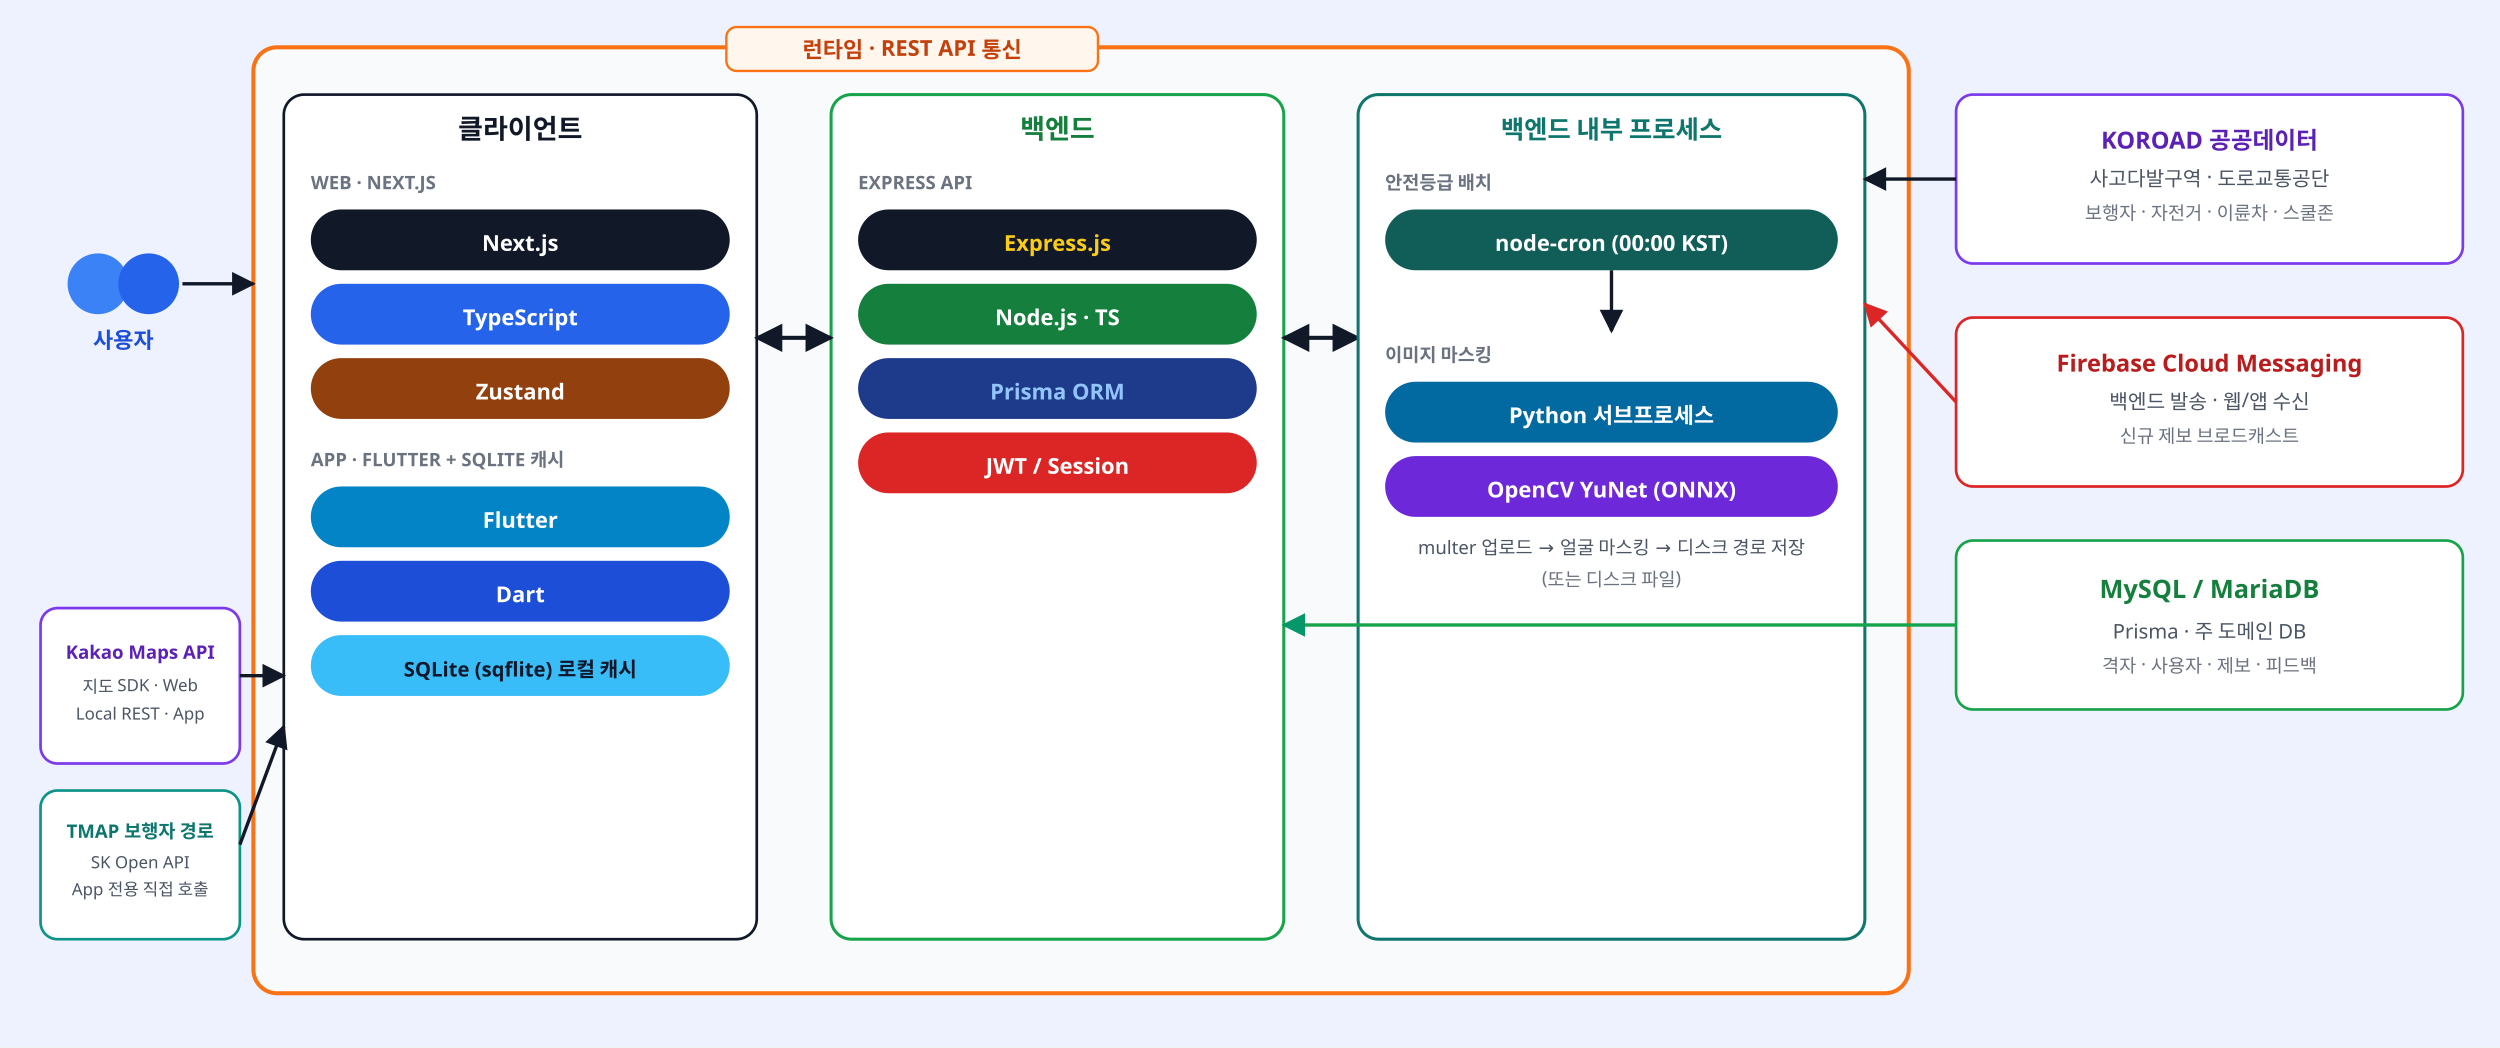
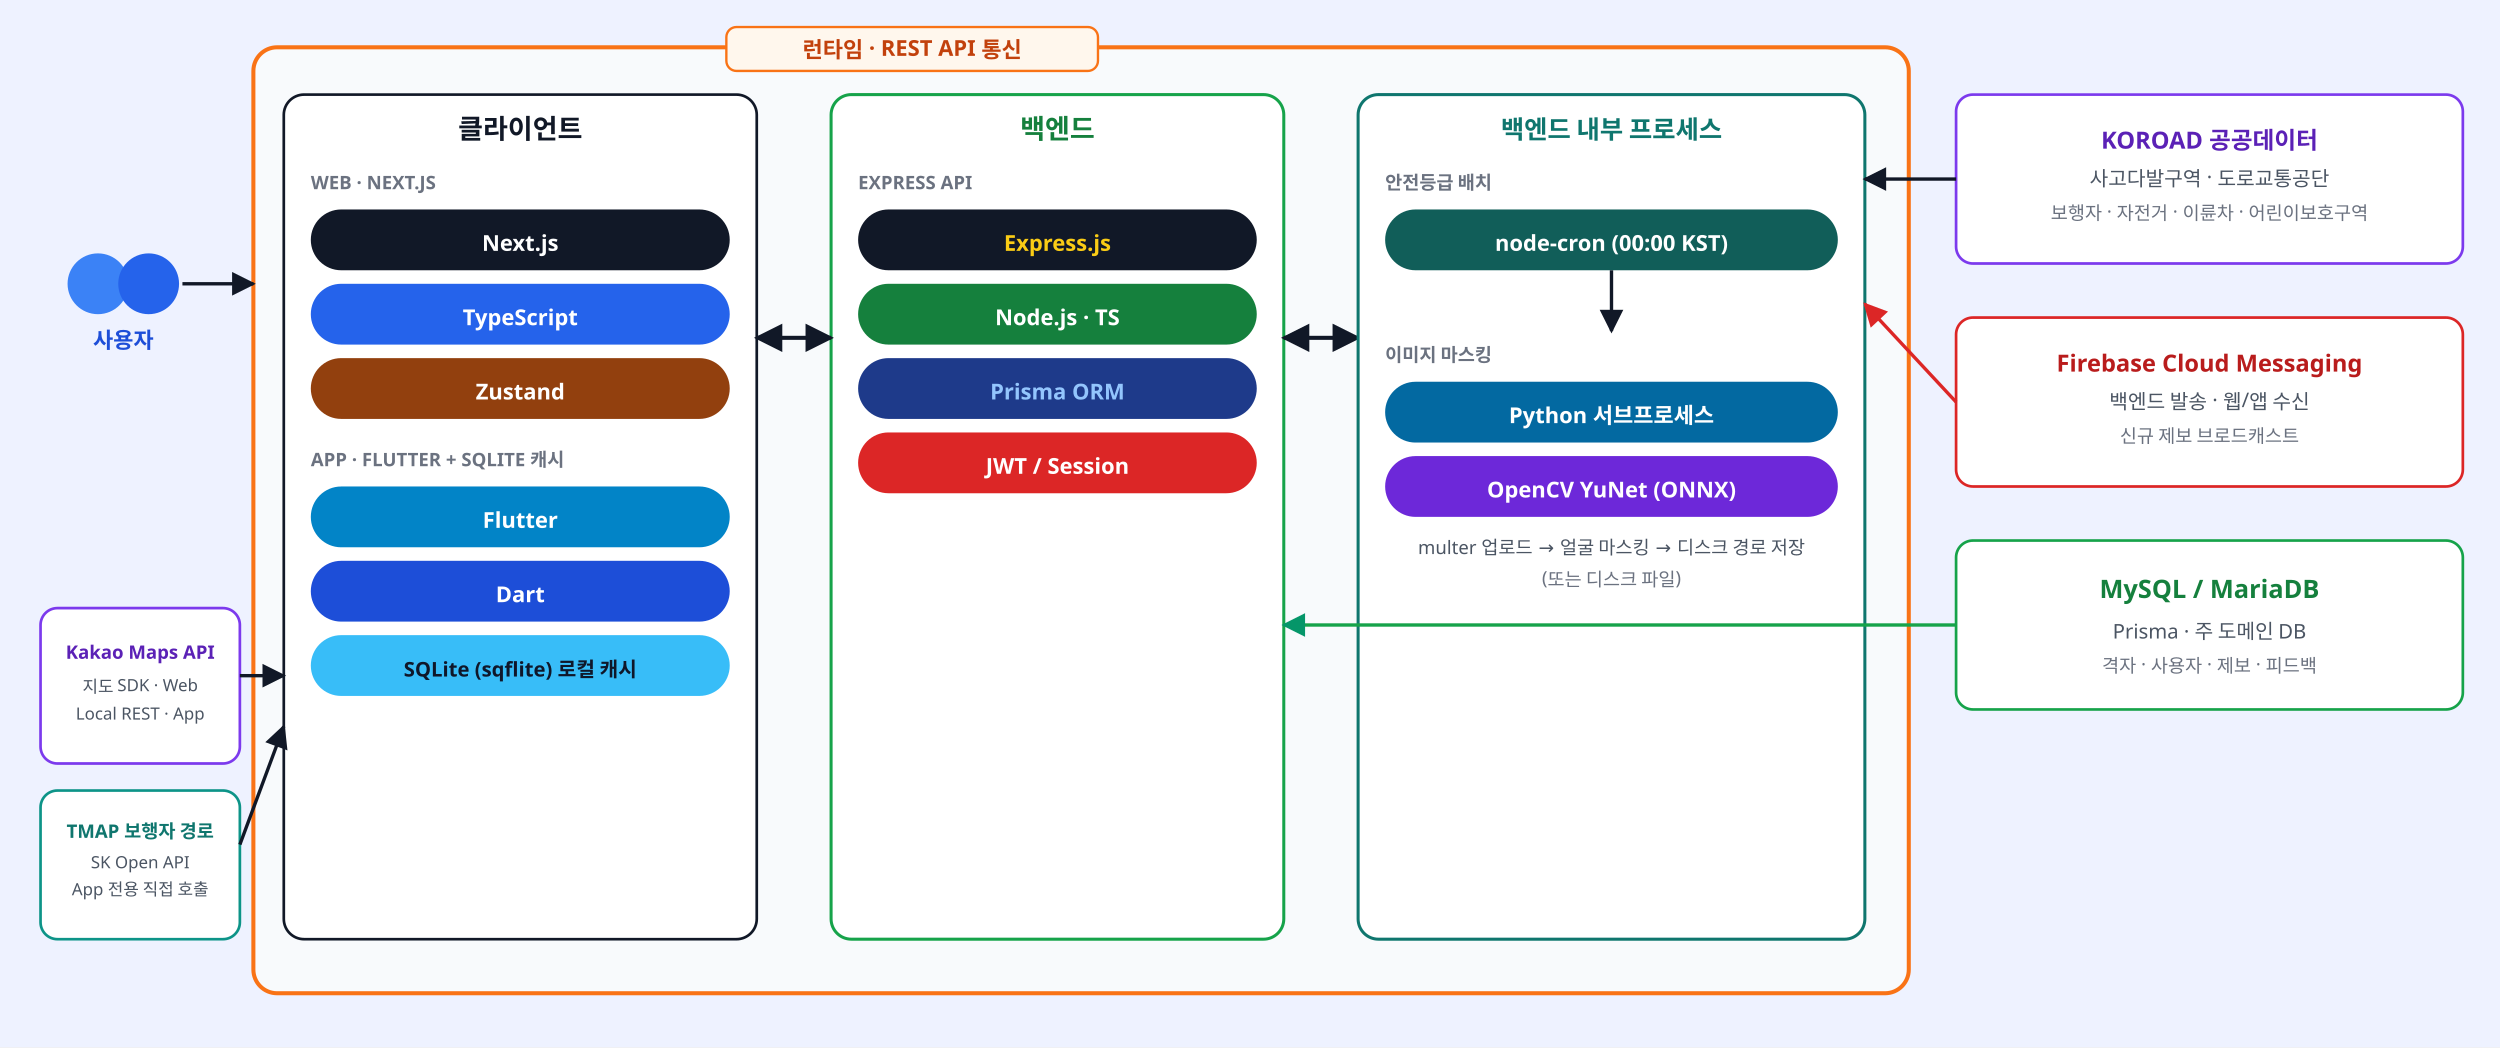
<svg xmlns="http://www.w3.org/2000/svg" viewBox="0 0 1480 620" width="1480" height="620" role="img">
  <style>
  text { font-family: Pretendard, 'Malgun Gothic', 'Apple SD Gothic Neo', 'Noto Sans KR', sans-serif; text-rendering: geometricPrecision; }
</style>
  <defs>
    <marker id="rt-arrow" viewBox="0 0 10 10" refX="9" refY="5" markerWidth="7" markerHeight="7" orient="auto-start-reverse">
      <path d="M 0 0 L 10 5 L 0 10 z" fill="#111827" />
    </marker>
    <marker id="rt-arrow-start" viewBox="0 0 10 10" refX="1" refY="5" markerWidth="7" markerHeight="7" orient="auto">
      <path d="M 10 0 L 0 5 L 10 10 z" fill="#111827" />
    </marker>
    <marker id="rt-arrow-blue" viewBox="0 0 10 10" refX="9" refY="5" markerWidth="7" markerHeight="7" orient="auto-start-reverse">
      <path d="M 0 0 L 10 5 L 0 10 z" fill="#2563eb" />
    </marker>
    <marker id="rt-arrow-orange" viewBox="0 0 10 10" refX="9" refY="5" markerWidth="7" markerHeight="7" orient="auto-start-reverse">
      <path d="M 0 0 L 10 5 L 0 10 z" fill="#ea580c" />
    </marker>
    <marker id="rt-arrow-green" viewBox="0 0 10 10" refX="9" refY="5" markerWidth="7" markerHeight="7" orient="auto-start-reverse">
      <path d="M 0 0 L 10 5 L 0 10 z" fill="#059669" />
    </marker>
    <marker id="rt-arrow-red" viewBox="0 0 10 10" refX="9" refY="5" markerWidth="7" markerHeight="7" orient="auto-start-reverse">
      <path d="M 0 0 L 10 5 L 0 10 z" fill="#dc2626" />
    </marker>
  </defs>
  <rect width="1480" height="620" fill="#eef2ff" />
  <rect x="150.0" y="28.0" width="980.0" height="560.0" rx="14" fill="#f8fafc" stroke="#f97316" stroke-width="2.4" />
  <rect x="430.0" y="16.0" width="220.0" height="26.0" rx="6" fill="#fff7ed" stroke="#f97316" stroke-width="1.4" />
  <text x="540.0" y="34.0" font-size="13" font-weight="800" fill="#c2410c" text-anchor="middle" font-family="Pretendard, 'Malgun Gothic', 'Apple SD Gothic Neo', 'Noto Sans KR', sans-serif">런타임 · REST API 통신</text>
  <circle cx="58" cy="168" r="18" fill="#3b82f6" />
  <circle cx="88" cy="168" r="18" fill="#2563eb" />
  <text x="73.0" y="206.0" font-size="13" font-weight="800" fill="#1d4ed8" text-anchor="middle" font-family="Pretendard, 'Malgun Gothic', 'Apple SD Gothic Neo', 'Noto Sans KR', sans-serif">사용자</text>
  <line x1="108.0" y1="168.0" x2="150.0" y2="168.0" stroke="#111827" stroke-width="2" marker-end="url(#rt-arrow)" />
  <rect x="168.0" y="56.0" width="280.0" height="500.0" rx="12" fill="#fff" stroke="#111827" stroke-width="1.6" />
  <text x="308.0" y="82.0" font-size="16" font-weight="800" fill="#111827" text-anchor="middle" font-family="Pretendard, 'Malgun Gothic', 'Apple SD Gothic Neo', 'Noto Sans KR', sans-serif">클라이언트</text>
  <text x="184.0" y="112.0" font-size="11" font-weight="700" fill="#6b7280" text-anchor="start" font-family="Pretendard, 'Malgun Gothic', 'Apple SD Gothic Neo', 'Noto Sans KR', sans-serif">WEB  ·  NEXT.JS</text>
  <rect x="184.0" y="124.0" width="248.0" height="36.0" rx="18.0" fill="#111827" stroke="none" stroke-width="0" />
  <text x="308.0" y="148.5" font-size="13" font-weight="700" fill="#fff" text-anchor="middle" font-family="Pretendard, 'Malgun Gothic', 'Apple SD Gothic Neo', 'Noto Sans KR', sans-serif">Next.js</text>
  <rect x="184.0" y="168.0" width="248.0" height="36.0" rx="18.0" fill="#2563eb" stroke="none" stroke-width="0" />
  <text x="308.0" y="192.5" font-size="13" font-weight="700" fill="#fff" text-anchor="middle" font-family="Pretendard, 'Malgun Gothic', 'Apple SD Gothic Neo', 'Noto Sans KR', sans-serif">TypeScript</text>
  <rect x="184.0" y="212.0" width="248.0" height="36.0" rx="18.0" fill="#92400e" stroke="none" stroke-width="0" />
  <text x="308.0" y="236.5" font-size="13" font-weight="700" fill="#fff" text-anchor="middle" font-family="Pretendard, 'Malgun Gothic', 'Apple SD Gothic Neo', 'Noto Sans KR', sans-serif">Zustand</text>
  <text x="184.0" y="276.0" font-size="11" font-weight="700" fill="#6b7280" text-anchor="start" font-family="Pretendard, 'Malgun Gothic', 'Apple SD Gothic Neo', 'Noto Sans KR', sans-serif">APP  ·  FLUTTER + SQLITE 캐시</text>
  <rect x="184.0" y="288.0" width="248.0" height="36.0" rx="18.0" fill="#0284c7" stroke="none" stroke-width="0" />
  <text x="308.0" y="312.5" font-size="13" font-weight="700" fill="#fff" text-anchor="middle" font-family="Pretendard, 'Malgun Gothic', 'Apple SD Gothic Neo', 'Noto Sans KR', sans-serif">Flutter</text>
  <rect x="184.0" y="332.0" width="248.0" height="36.0" rx="18.0" fill="#1d4ed8" stroke="none" stroke-width="0" />
  <text x="308.0" y="356.5" font-size="13" font-weight="700" fill="#fff" text-anchor="middle" font-family="Pretendard, 'Malgun Gothic', 'Apple SD Gothic Neo', 'Noto Sans KR', sans-serif">Dart</text>
  <rect x="184.0" y="376.0" width="248.0" height="36.0" rx="18.0" fill="#38bdf8" stroke="none" stroke-width="0" />
  <text x="308.0" y="400.5" font-size="12" font-weight="700" fill="#0f172a" text-anchor="middle" font-family="Pretendard, 'Malgun Gothic', 'Apple SD Gothic Neo', 'Noto Sans KR', sans-serif">SQLite (sqflite) 로컬 캐시</text>
  <rect x="492.0" y="56.0" width="268.0" height="500.0" rx="12" fill="#fff" stroke="#16a34a" stroke-width="1.8" />
  <text x="626.0" y="82.0" font-size="16" font-weight="800" fill="#15803d" text-anchor="middle" font-family="Pretendard, 'Malgun Gothic', 'Apple SD Gothic Neo', 'Noto Sans KR', sans-serif">백엔드</text>
  <text x="508.0" y="112.0" font-size="11" font-weight="700" fill="#6b7280" text-anchor="start" font-family="Pretendard, 'Malgun Gothic', 'Apple SD Gothic Neo', 'Noto Sans KR', sans-serif">EXPRESS API</text>
  <rect x="508.0" y="124.0" width="236.0" height="36.0" rx="18.0" fill="#111827" stroke="none" stroke-width="0" />
  <text x="626.0" y="148.5" font-size="13" font-weight="700" fill="#facc15" text-anchor="middle" font-family="Pretendard, 'Malgun Gothic', 'Apple SD Gothic Neo', 'Noto Sans KR', sans-serif">Express.js</text>
  <rect x="508.0" y="168.0" width="236.0" height="36.0" rx="18.0" fill="#15803d" stroke="none" stroke-width="0" />
  <text x="626.0" y="192.5" font-size="13" font-weight="700" fill="#fff" text-anchor="middle" font-family="Pretendard, 'Malgun Gothic', 'Apple SD Gothic Neo', 'Noto Sans KR', sans-serif">Node.js  ·  TS</text>
  <rect x="508.0" y="212.0" width="236.0" height="36.0" rx="18.0" fill="#1e3a8a" stroke="none" stroke-width="0" />
  <text x="626.0" y="236.5" font-size="13" font-weight="700" fill="#93c5fd" text-anchor="middle" font-family="Pretendard, 'Malgun Gothic', 'Apple SD Gothic Neo', 'Noto Sans KR', sans-serif">Prisma ORM</text>
  <rect x="508.0" y="256.0" width="236.0" height="36.0" rx="18.0" fill="#dc2626" stroke="none" stroke-width="0" />
  <text x="626.0" y="280.5" font-size="13" font-weight="700" fill="#fff" text-anchor="middle" font-family="Pretendard, 'Malgun Gothic', 'Apple SD Gothic Neo', 'Noto Sans KR', sans-serif">JWT / Session</text>
  <line x1="448.0" y1="200.0" x2="492.0" y2="200.0" stroke="#111827" stroke-width="2.4" marker-start="url(#rt-arrow-start)" marker-end="url(#rt-arrow)" />
  <line x1="760.0" y1="200.0" x2="804.0" y2="200.0" stroke="#111827" stroke-width="2.4" marker-start="url(#rt-arrow-start)" marker-end="url(#rt-arrow)" />
  <rect x="804.0" y="56.0" width="300.0" height="500.0" rx="12" fill="#fff" stroke="#0f766e" stroke-width="1.8" />
  <text x="954.0" y="82.0" font-size="15" font-weight="800" fill="#0f766e" text-anchor="middle" font-family="Pretendard, 'Malgun Gothic', 'Apple SD Gothic Neo', 'Noto Sans KR', sans-serif">백엔드 내부 프로세스</text>
  <text x="820.0" y="112.0" font-size="11" font-weight="700" fill="#6b7280" text-anchor="start" font-family="Pretendard, 'Malgun Gothic', 'Apple SD Gothic Neo', 'Noto Sans KR', sans-serif">안전등급 배치</text>
  <rect x="820.0" y="124.0" width="268.0" height="36.0" rx="18.0" fill="#115e59" stroke="none" stroke-width="0" />
  <text x="954.0" y="148.5" font-size="13" font-weight="700" fill="#fff" text-anchor="middle" font-family="Pretendard, 'Malgun Gothic', 'Apple SD Gothic Neo', 'Noto Sans KR', sans-serif">node-cron  (00:00 KST)</text>
  <line x1="954.0" y1="160.0" x2="954.0" y2="196.0" stroke="#111827" stroke-width="2" marker-end="url(#rt-arrow)" />
  <text x="820.0" y="214.0" font-size="11" font-weight="700" fill="#6b7280" text-anchor="start" font-family="Pretendard, 'Malgun Gothic', 'Apple SD Gothic Neo', 'Noto Sans KR', sans-serif">이미지 마스킹</text>
  <rect x="820.0" y="226.0" width="268.0" height="36.0" rx="18.0" fill="#0369a1" stroke="none" stroke-width="0" />
  <text x="954.0" y="250.5" font-size="13" font-weight="700" fill="#fff" text-anchor="middle" font-family="Pretendard, 'Malgun Gothic', 'Apple SD Gothic Neo', 'Noto Sans KR', sans-serif">Python 서브프로세스</text>
  <rect x="820.0" y="270.0" width="268.0" height="36.0" rx="18.0" fill="#6d28d9" stroke="none" stroke-width="0" />
  <text x="954.0" y="294.5" font-size="13" font-weight="700" fill="#fff" text-anchor="middle" font-family="Pretendard, 'Malgun Gothic', 'Apple SD Gothic Neo', 'Noto Sans KR', sans-serif">OpenCV YuNet (ONNX)</text>
  <text x="954.0" y="328.0" font-size="11" font-weight="500" fill="#4b5563" text-anchor="middle" font-family="Pretendard, 'Malgun Gothic', 'Apple SD Gothic Neo', 'Noto Sans KR', sans-serif">multer 업로드 → 얼굴 마스킹 → 디스크 경로 저장</text>
  <text x="954.0" y="346.0" font-size="11" font-weight="500" fill="#6b7280" text-anchor="middle" font-family="Pretendard, 'Malgun Gothic', 'Apple SD Gothic Neo', 'Noto Sans KR', sans-serif">(또는 디스크 파일)</text>
  <rect x="24.0" y="360.0" width="118.0" height="92.0" rx="10" fill="#fff" stroke="#7c3aed" stroke-width="1.6" />
  <text x="83.0" y="390.0" font-size="11" font-weight="800" fill="#5b21b6" text-anchor="middle" font-family="Pretendard, 'Malgun Gothic', 'Apple SD Gothic Neo', 'Noto Sans KR', sans-serif">Kakao Maps API</text>
  <text x="83.0" y="410.0" font-size="10" font-weight="500" fill="#4b5563" text-anchor="middle" font-family="Pretendard, 'Malgun Gothic', 'Apple SD Gothic Neo', 'Noto Sans KR', sans-serif">지도 SDK · Web</text>
  <text x="83.0" y="426.0" font-size="10" font-weight="500" fill="#4b5563" text-anchor="middle" font-family="Pretendard, 'Malgun Gothic', 'Apple SD Gothic Neo', 'Noto Sans KR', sans-serif">Local REST · App</text>
  <line x1="142.0" y1="400.0" x2="168.0" y2="400.0" stroke="#111827" stroke-width="2" marker-end="url(#rt-arrow)" />
  <rect x="24.0" y="468.0" width="118.0" height="88.0" rx="10" fill="#fff" stroke="#0d9488" stroke-width="1.6" />
  <text x="83.0" y="496.0" font-size="11" font-weight="800" fill="#0f766e" text-anchor="middle" font-family="Pretendard, 'Malgun Gothic', 'Apple SD Gothic Neo', 'Noto Sans KR', sans-serif">TMAP 보행자 경로</text>
  <text x="83.0" y="514.0" font-size="10" font-weight="500" fill="#4b5563" text-anchor="middle" font-family="Pretendard, 'Malgun Gothic', 'Apple SD Gothic Neo', 'Noto Sans KR', sans-serif">SK Open API</text>
  <text x="83.0" y="530.0" font-size="10" font-weight="500" fill="#4b5563" text-anchor="middle" font-family="Pretendard, 'Malgun Gothic', 'Apple SD Gothic Neo', 'Noto Sans KR', sans-serif">App 전용 직접 호출</text>
  <line x1="142.0" y1="500.0" x2="168.0" y2="430.0" stroke="#111827" stroke-width="2" marker-end="url(#rt-arrow)" />
  <rect x="1158.0" y="56.0" width="300.0" height="100.0" rx="10" fill="#fff" stroke="#7c3aed" stroke-width="1.6" />
  <text x="1308.0" y="88.0" font-size="14" font-weight="800" fill="#5b21b6" text-anchor="middle" font-family="Pretendard, 'Malgun Gothic', 'Apple SD Gothic Neo', 'Noto Sans KR', sans-serif">KOROAD 공공데이터</text>
  <text x="1308.0" y="110.0" font-size="12" font-weight="500" fill="#4b5563" text-anchor="middle" font-family="Pretendard, 'Malgun Gothic', 'Apple SD Gothic Neo', 'Noto Sans KR', sans-serif">사고다발구역 · 도로교통공단</text>
-   <text x="1308.0" y="130.0" font-size="11" font-weight="500" fill="#6b7280" text-anchor="middle" font-family="Pretendard, 'Malgun Gothic', 'Apple SD Gothic Neo', 'Noto Sans KR', sans-serif">보행자 · 자전거 · 이륜차 · 스쿨존</text>
+   <text x="1308.0" y="130.0" font-size="11" font-weight="500" fill="#6b7280" text-anchor="middle" font-family="Pretendard, 'Malgun Gothic', 'Apple SD Gothic Neo', 'Noto Sans KR', sans-serif">보행자 · 자전거 · 이륜차 · 어린이보호구역</text>
  <line x1="1158.0" y1="106.0" x2="1104.0" y2="106.0" stroke="#111827" stroke-width="2" marker-end="url(#rt-arrow)" />
  <rect x="1158.0" y="188.0" width="300.0" height="100.0" rx="10" fill="#fff" stroke="#dc2626" stroke-width="1.6" />
  <text x="1308.0" y="220.0" font-size="14" font-weight="800" fill="#b91c1c" text-anchor="middle" font-family="Pretendard, 'Malgun Gothic', 'Apple SD Gothic Neo', 'Noto Sans KR', sans-serif">Firebase Cloud Messaging</text>
  <text x="1308.0" y="242.0" font-size="12" font-weight="500" fill="#4b5563" text-anchor="middle" font-family="Pretendard, 'Malgun Gothic', 'Apple SD Gothic Neo', 'Noto Sans KR', sans-serif">백엔드 발송 · 웹/앱 수신</text>
  <text x="1308.0" y="262.0" font-size="11" font-weight="500" fill="#6b7280" text-anchor="middle" font-family="Pretendard, 'Malgun Gothic', 'Apple SD Gothic Neo', 'Noto Sans KR', sans-serif">신규 제보 브로드캐스트</text>
  <line x1="1158.0" y1="238.0" x2="1104.0" y2="180.0" stroke="#dc2626" stroke-width="2" marker-end="url(#rt-arrow-red)" />
  <rect x="1158.0" y="320.0" width="300.0" height="100.0" rx="10" fill="#fff" stroke="#16a34a" stroke-width="1.6" />
  <text x="1308.0" y="354.0" font-size="15" font-weight="800" fill="#15803d" text-anchor="middle" font-family="Pretendard, 'Malgun Gothic', 'Apple SD Gothic Neo', 'Noto Sans KR', sans-serif">MySQL / MariaDB</text>
  <text x="1308.0" y="378.0" font-size="12" font-weight="500" fill="#4b5563" text-anchor="middle" font-family="Pretendard, 'Malgun Gothic', 'Apple SD Gothic Neo', 'Noto Sans KR', sans-serif">Prisma · 주 도메인 DB</text>
  <text x="1308.0" y="398.0" font-size="11" font-weight="500" fill="#6b7280" text-anchor="middle" font-family="Pretendard, 'Malgun Gothic', 'Apple SD Gothic Neo', 'Noto Sans KR', sans-serif">격자 · 사용자 · 제보 · 피드백</text>
  <line x1="1158.0" y1="370.0" x2="760.0" y2="370.0" stroke="#16a34a" stroke-width="2" marker-end="url(#rt-arrow-green)" />
</svg>
